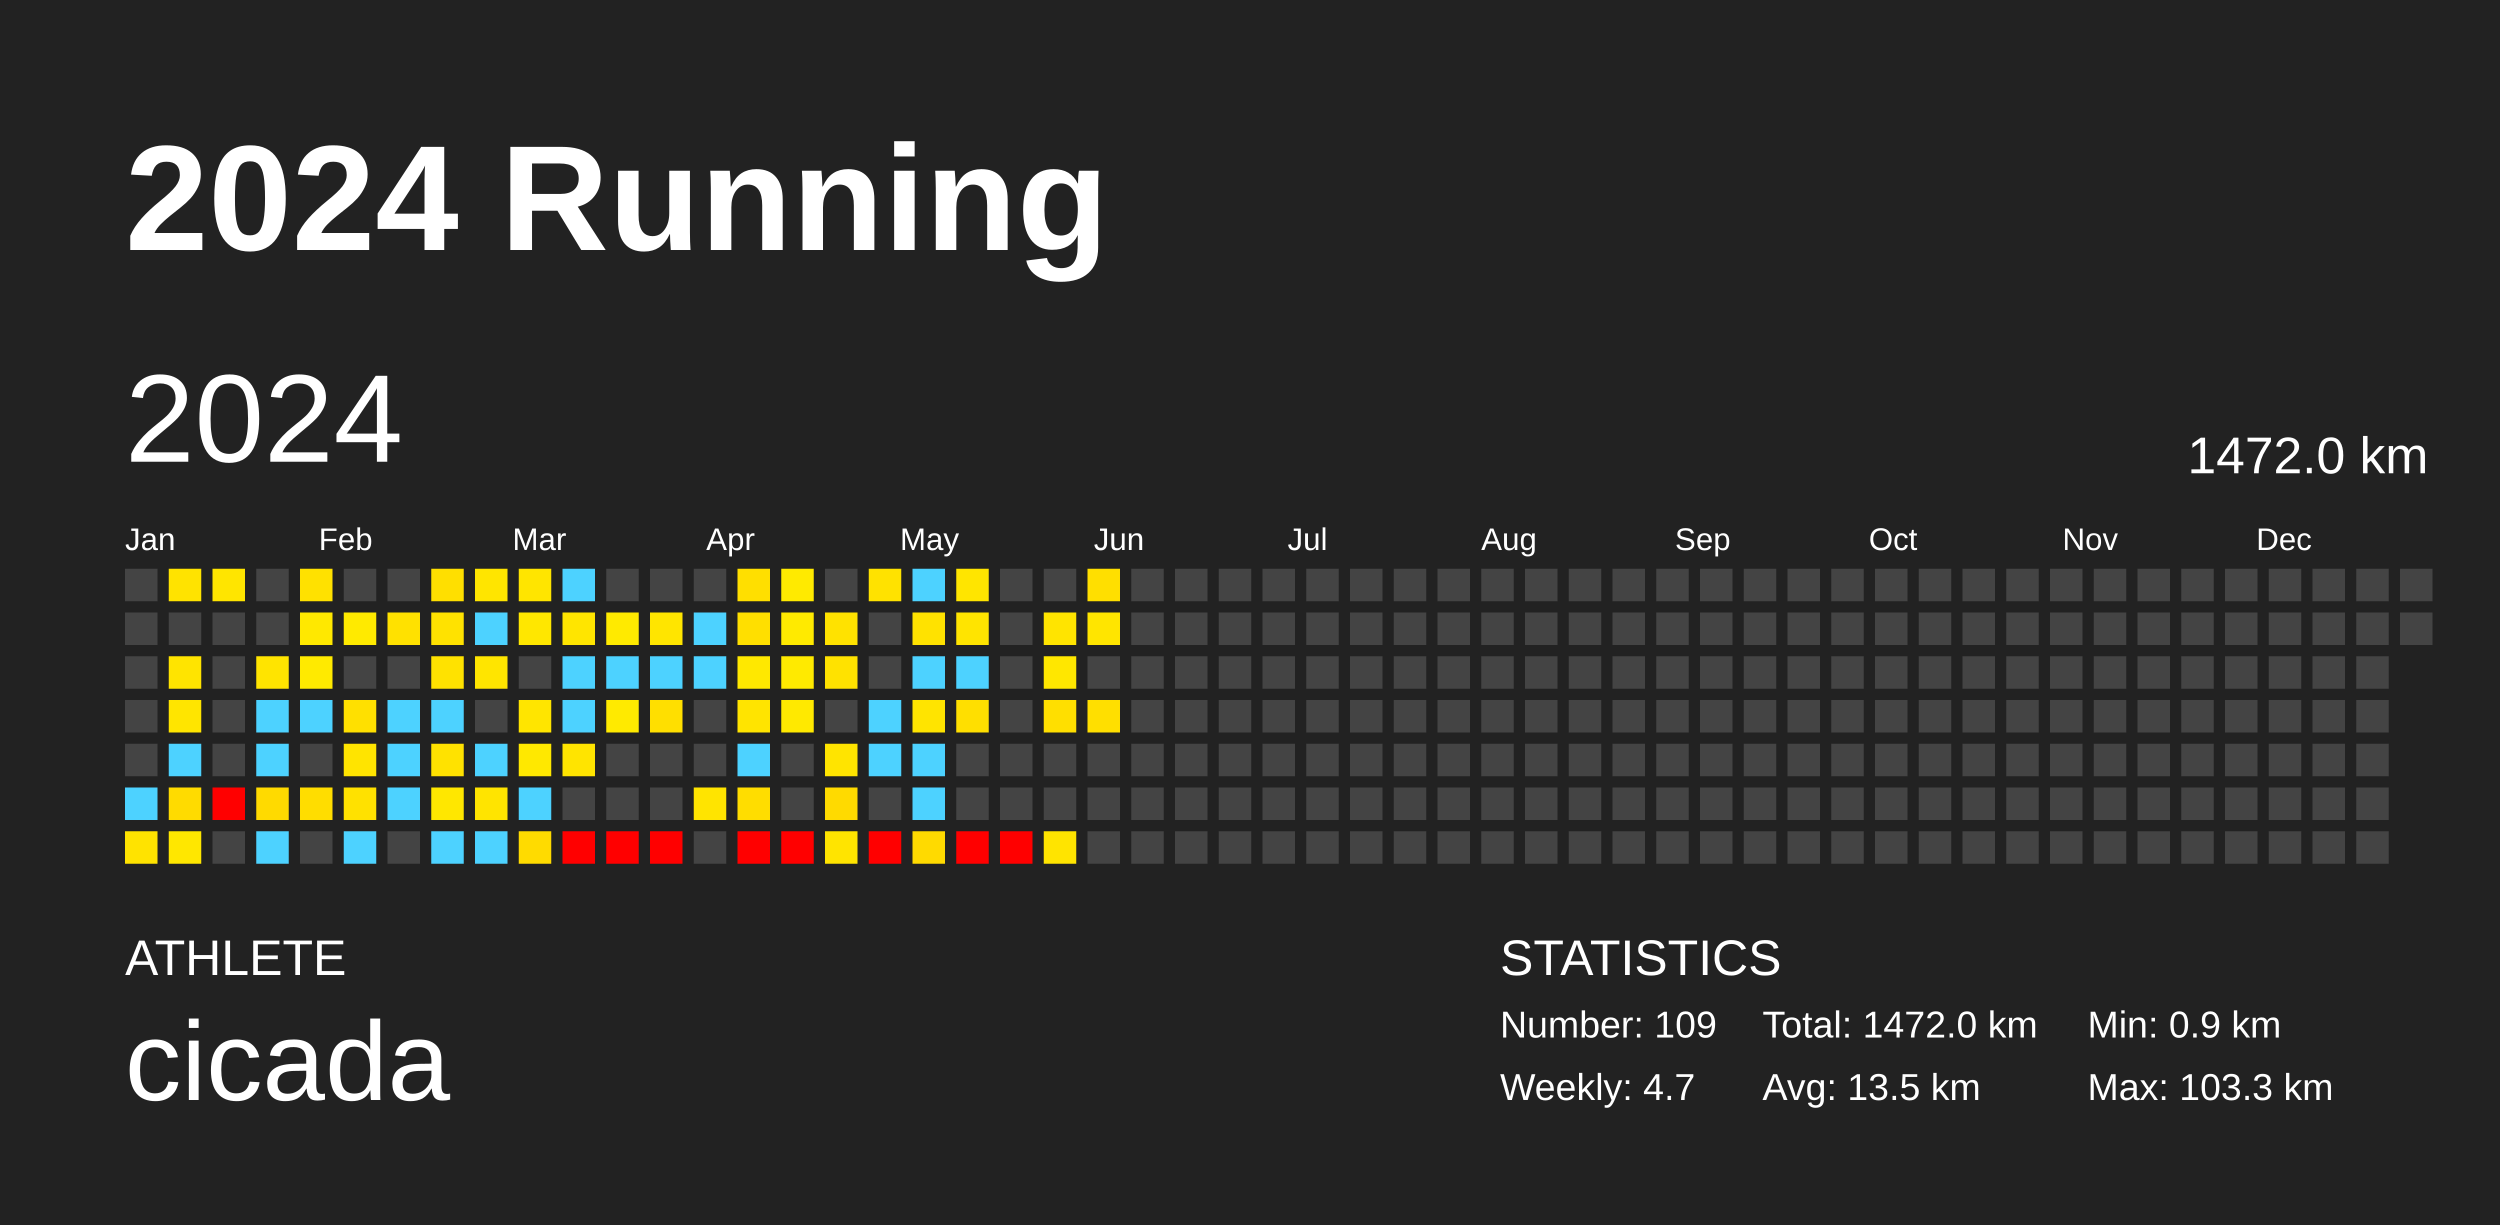
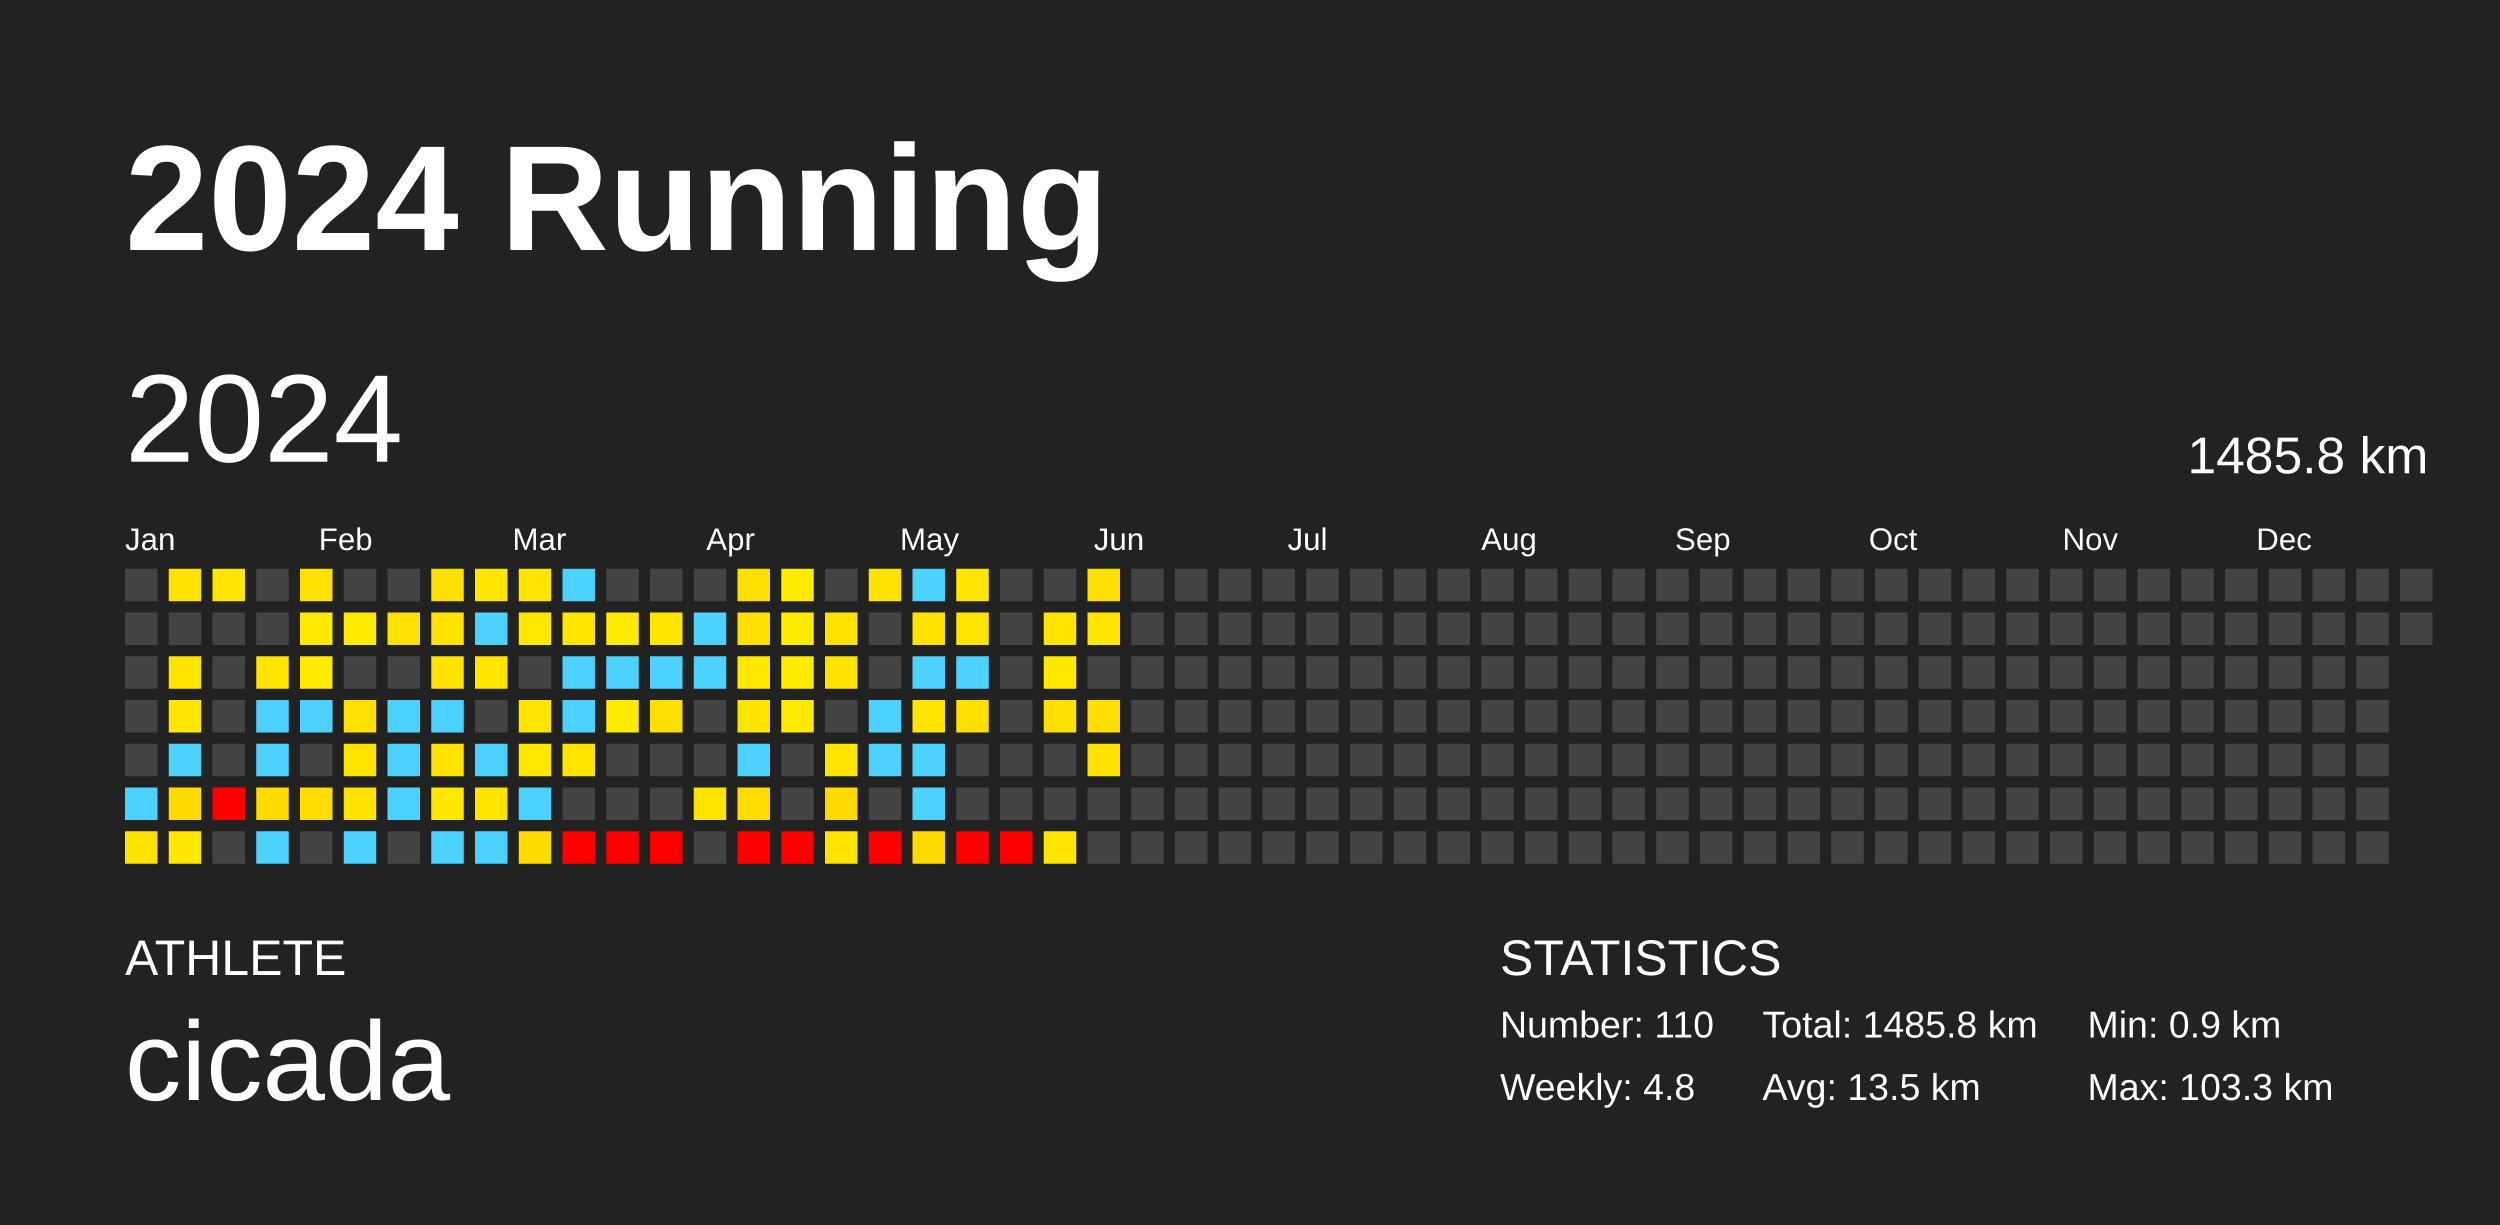
<svg xmlns="http://www.w3.org/2000/svg" baseProfile="full" height="98mm" version="1.1" viewBox="0,0,200,98" width="200mm">
  <defs />
  <rect fill="#222222" height="98" width="200" x="0" y="0" />
  <text fill="#FFFFFF" style="font-size:12px; font-family:Arial; font-weight:bold;" x="10" y="20">2024 Running</text>
  <text fill="#FFFFFF" style="font-size:4px; font-family:Arial" x="10" y="78">ATHLETE</text>
  <text fill="#FFFFFF" style="font-size:9px; font-family:Arial" x="10" y="88">cicada</text>
  <text fill="#FFFFFF" style="font-size:4px; font-family:Arial" x="120" y="78">STATISTICS</text>
-   <text fill="#FFFFFF" style="font-size:3px; font-family:Arial" x="120" y="83">Number: 109</text>
-   <text fill="#FFFFFF" style="font-size:3px; font-family:Arial" x="120" y="88">Weekly: 4.7</text>
-   <text fill="#FFFFFF" style="font-size:3px; font-family:Arial" x="141" y="83">Total: 1472.0 km</text>
+   <text fill="#FFFFFF" style="font-size:3px; font-family:Arial" x="120" y="83">Number: 110</text>
+   <text fill="#FFFFFF" style="font-size:3px; font-family:Arial" x="120" y="88">Weekly: 4.8</text>
+   <text fill="#FFFFFF" style="font-size:3px; font-family:Arial" x="141" y="83">Total: 1485.8 km</text>
  <text fill="#FFFFFF" style="font-size:3px; font-family:Arial" x="141" y="88">Avg: 13.5 km</text>
  <text fill="#FFFFFF" style="font-size:3px; font-family:Arial" x="167" y="83">Min: 0.9 km</text>
  <text fill="#FFFFFF" style="font-size:3px; font-family:Arial" x="167" y="88">Max: 103.3 km</text>
  <text dominant-baseline="hanging" fill="#FFFFFF" style="font-size:10.0px; font-family:Arial;" x="10" y="30">2024</text>
-   <text dominant-baseline="hanging" fill="#FFFFFF" style="font-size:4.125px; font-family:Arial;" x="175" y="35">1472.0 km</text>
+   <text dominant-baseline="hanging" fill="#FFFFFF" style="font-size:4.125px; font-family:Arial;" x="175" y="35">1485.8 km</text>
  <text fill="#FFFFFF" style="font-size:2.5px; font-family:Arial" x="10.0" y="44">Jan</text>
  <text fill="#FFFFFF" style="font-size:2.5px; font-family:Arial" x="25.5" y="44">Feb</text>
  <text fill="#FFFFFF" style="font-size:2.5px; font-family:Arial" x="41.0" y="44">Mar</text>
  <text fill="#FFFFFF" style="font-size:2.5px; font-family:Arial" x="56.5" y="44">Apr</text>
  <text fill="#FFFFFF" style="font-size:2.5px; font-family:Arial" x="72.0" y="44">May</text>
  <text fill="#FFFFFF" style="font-size:2.5px; font-family:Arial" x="87.5" y="44">Jun</text>
  <text fill="#FFFFFF" style="font-size:2.5px; font-family:Arial" x="103.0" y="44">Jul</text>
  <text fill="#FFFFFF" style="font-size:2.5px; font-family:Arial" x="118.5" y="44">Aug</text>
  <text fill="#FFFFFF" style="font-size:2.5px; font-family:Arial" x="134.0" y="44">Sep</text>
  <text fill="#FFFFFF" style="font-size:2.5px; font-family:Arial" x="149.5" y="44">Oct</text>
  <text fill="#FFFFFF" style="font-size:2.5px; font-family:Arial" x="165.0" y="44">Nov</text>
  <text fill="#FFFFFF" style="font-size:2.5px; font-family:Arial" x="180.5" y="44">Dec</text>
  <rect fill="#444444" height="2.6" width="2.6" x="10.0" y="45.5" />
  <rect fill="#444444" height="2.6" width="2.6" x="10.0" y="49.0" />
  <rect fill="#444444" height="2.6" width="2.6" x="10.0" y="52.5" />
  <rect fill="#444444" height="2.6" width="2.6" x="10.0" y="56.0" />
  <rect fill="#444444" height="2.6" width="2.6" x="10.0" y="59.5" />
  <rect fill="#4dd2ff" height="2.6" width="2.6" x="10.0" y="63.0" />
  <rect fill="#ffe300" height="2.6" width="2.6" x="10.0" y="66.5" />
  <rect fill="#ffe300" height="2.6" width="2.6" x="13.5" y="45.5" />
  <rect fill="#444444" height="2.6" width="2.6" x="13.5" y="49.0" />
  <rect fill="#ffe400" height="2.6" width="2.6" x="13.5" y="52.5" />
  <rect fill="#ffe500" height="2.6" width="2.6" x="13.5" y="56.0" />
  <rect fill="#4dd2ff" height="2.6" width="2.6" x="13.5" y="59.5" />
  <rect fill="#ffdb00" height="2.6" width="2.6" x="13.5" y="63.0" />
  <rect fill="#ffe700" height="2.6" width="2.6" x="13.5" y="66.5" />
  <rect fill="#ffe500" height="2.6" width="2.6" x="17.0" y="45.5" />
  <rect fill="#444444" height="2.6" width="2.6" x="17.0" y="49.0" />
  <rect fill="#444444" height="2.6" width="2.6" x="17.0" y="52.5" />
  <rect fill="#444444" height="2.6" width="2.6" x="17.0" y="56.0" />
  <rect fill="#444444" height="2.6" width="2.6" x="17.0" y="59.5" />
  <rect fill="red" height="2.6" width="2.6" x="17.0" y="63.0" />
  <rect fill="#444444" height="2.6" width="2.6" x="17.0" y="66.5" />
  <rect fill="#444444" height="2.6" width="2.6" x="20.5" y="45.5" />
  <rect fill="#444444" height="2.6" width="2.6" x="20.5" y="49.0" />
  <rect fill="#ffe400" height="2.6" width="2.6" x="20.5" y="52.5" />
  <rect fill="#4dd2ff" height="2.6" width="2.6" x="20.5" y="56.0" />
  <rect fill="#4dd2ff" height="2.6" width="2.6" x="20.5" y="59.5" />
  <rect fill="#ffda00" height="2.6" width="2.6" x="20.5" y="63.0" />
  <rect fill="#4dd2ff" height="2.6" width="2.6" x="20.5" y="66.5" />
  <rect fill="#ffe100" height="2.6" width="2.6" x="24.0" y="45.5" />
  <rect fill="#ffe800" height="2.6" width="2.6" x="24.0" y="49.0" />
  <rect fill="#ffea00" height="2.6" width="2.6" x="24.0" y="52.5" />
  <rect fill="#4dd2ff" height="2.6" width="2.6" x="24.0" y="56.0" />
  <rect fill="#444444" height="2.6" width="2.6" x="24.0" y="59.5" />
  <rect fill="#ffdd00" height="2.6" width="2.6" x="24.0" y="63.0" />
  <rect fill="#444444" height="2.6" width="2.6" x="24.0" y="66.5" />
  <rect fill="#444444" height="2.6" width="2.6" x="27.5" y="45.5" />
  <rect fill="#ffea00" height="2.6" width="2.6" x="27.5" y="49.0" />
  <rect fill="#444444" height="2.6" width="2.6" x="27.5" y="52.5" />
  <rect fill="#ffe000" height="2.6" width="2.6" x="27.5" y="56.0" />
  <rect fill="#ffe400" height="2.6" width="2.6" x="27.5" y="59.5" />
  <rect fill="#ffe100" height="2.6" width="2.6" x="27.5" y="63.0" />
  <rect fill="#4dd2ff" height="2.6" width="2.6" x="27.5" y="66.5" />
  <rect fill="#444444" height="2.6" width="2.6" x="31.0" y="45.5" />
  <rect fill="#ffe100" height="2.6" width="2.6" x="31.0" y="49.0" />
  <rect fill="#444444" height="2.6" width="2.6" x="31.0" y="52.5" />
  <rect fill="#4dd2ff" height="2.6" width="2.6" x="31.0" y="56.0" />
  <rect fill="#4dd2ff" height="2.6" width="2.6" x="31.0" y="59.5" />
  <rect fill="#4dd2ff" height="2.6" width="2.6" x="31.0" y="63.0" />
  <rect fill="#444444" height="2.6" width="2.6" x="31.0" y="66.5" />
  <rect fill="#ffdf00" height="2.6" width="2.6" x="34.5" y="45.5" />
  <rect fill="#ffe200" height="2.6" width="2.6" x="34.5" y="49.0" />
  <rect fill="#ffe200" height="2.6" width="2.6" x="34.5" y="52.5" />
  <rect fill="#4dd2ff" height="2.6" width="2.6" x="34.5" y="56.0" />
  <rect fill="#ffe200" height="2.6" width="2.6" x="34.5" y="59.5" />
  <rect fill="#ffe700" height="2.6" width="2.6" x="34.5" y="63.0" />
  <rect fill="#4dd2ff" height="2.6" width="2.6" x="34.5" y="66.5" />
  <rect fill="#ffe500" height="2.6" width="2.6" x="38.0" y="45.5" />
  <rect fill="#4dd2ff" height="2.6" width="2.6" x="38.0" y="49.0" />
  <rect fill="#ffe500" height="2.6" width="2.6" x="38.0" y="52.5" />
  <rect fill="#444444" height="2.6" width="2.6" x="38.0" y="56.0" />
  <rect fill="#4dd2ff" height="2.6" width="2.6" x="38.0" y="59.5" />
  <rect fill="#ffe400" height="2.6" width="2.6" x="38.0" y="63.0" />
  <rect fill="#4dd2ff" height="2.6" width="2.6" x="38.0" y="66.5" />
  <rect fill="#ffe500" height="2.6" width="2.6" x="41.5" y="45.5" />
  <rect fill="#ffe700" height="2.6" width="2.6" x="41.5" y="49.0" />
  <rect fill="#444444" height="2.6" width="2.6" x="41.5" y="52.5" />
  <rect fill="#ffe500" height="2.6" width="2.6" x="41.5" y="56.0" />
  <rect fill="#ffe800" height="2.6" width="2.6" x="41.5" y="59.5" />
  <rect fill="#4dd2ff" height="2.6" width="2.6" x="41.5" y="63.0" />
  <rect fill="#ffdb00" height="2.6" width="2.6" x="41.5" y="66.5" />
  <rect fill="#4dd2ff" height="2.6" width="2.6" x="45.0" y="45.5" />
  <rect fill="#ffe500" height="2.6" width="2.6" x="45.0" y="49.0" />
  <rect fill="#4dd2ff" height="2.6" width="2.6" x="45.0" y="52.5" />
  <rect fill="#4dd2ff" height="2.6" width="2.6" x="45.0" y="56.0" />
  <rect fill="#ffe400" height="2.6" width="2.6" x="45.0" y="59.5" />
  <rect fill="#444444" height="2.6" width="2.6" x="45.0" y="63.0" />
  <rect fill="red" height="2.6" width="2.6" x="45.0" y="66.5" />
  <rect fill="#444444" height="2.6" width="2.6" x="48.5" y="45.5" />
  <rect fill="#ffea00" height="2.6" width="2.6" x="48.5" y="49.0" />
  <rect fill="#4dd2ff" height="2.6" width="2.6" x="48.5" y="52.5" />
  <rect fill="#ffea00" height="2.6" width="2.6" x="48.5" y="56.0" />
  <rect fill="#444444" height="2.6" width="2.6" x="48.5" y="59.5" />
  <rect fill="#444444" height="2.6" width="2.6" x="48.5" y="63.0" />
  <rect fill="red" height="2.6" width="2.6" x="48.5" y="66.5" />
  <rect fill="#444444" height="2.6" width="2.6" x="52.0" y="45.5" />
  <rect fill="#ffe500" height="2.6" width="2.6" x="52.0" y="49.0" />
  <rect fill="#4dd2ff" height="2.6" width="2.6" x="52.0" y="52.5" />
  <rect fill="#ffdf00" height="2.6" width="2.6" x="52.0" y="56.0" />
  <rect fill="#444444" height="2.6" width="2.6" x="52.0" y="59.5" />
  <rect fill="#444444" height="2.6" width="2.6" x="52.0" y="63.0" />
  <rect fill="red" height="2.6" width="2.6" x="52.0" y="66.5" />
  <rect fill="#444444" height="2.6" width="2.6" x="55.5" y="45.5" />
  <rect fill="#4dd2ff" height="2.6" width="2.6" x="55.5" y="49.0" />
  <rect fill="#4dd2ff" height="2.6" width="2.6" x="55.5" y="52.5" />
  <rect fill="#444444" height="2.6" width="2.6" x="55.5" y="56.0" />
  <rect fill="#444444" height="2.6" width="2.6" x="55.5" y="59.5" />
  <rect fill="#ffe400" height="2.6" width="2.6" x="55.5" y="63.0" />
  <rect fill="#444444" height="2.6" width="2.6" x="55.5" y="66.5" />
  <rect fill="#ffdf00" height="2.6" width="2.6" x="59.0" y="45.5" />
  <rect fill="#ffdf00" height="2.6" width="2.6" x="59.0" y="49.0" />
  <rect fill="#ffe800" height="2.6" width="2.6" x="59.0" y="52.5" />
  <rect fill="#ffe400" height="2.6" width="2.6" x="59.0" y="56.0" />
  <rect fill="#4dd2ff" height="2.6" width="2.6" x="59.0" y="59.5" />
  <rect fill="#ffdd00" height="2.6" width="2.6" x="59.0" y="63.0" />
  <rect fill="red" height="2.6" width="2.6" x="59.0" y="66.5" />
  <rect fill="#ffea00" height="2.6" width="2.6" x="62.5" y="45.5" />
  <rect fill="#ffea00" height="2.6" width="2.6" x="62.5" y="49.0" />
  <rect fill="#ffea00" height="2.6" width="2.6" x="62.5" y="52.5" />
  <rect fill="#ffe900" height="2.6" width="2.6" x="62.5" y="56.0" />
  <rect fill="#444444" height="2.6" width="2.6" x="62.5" y="59.5" />
  <rect fill="#444444" height="2.6" width="2.6" x="62.5" y="63.0" />
  <rect fill="red" height="2.6" width="2.6" x="62.5" y="66.5" />
  <rect fill="#444444" height="2.6" width="2.6" x="66.0" y="45.5" />
  <rect fill="#ffe200" height="2.6" width="2.6" x="66.0" y="49.0" />
  <rect fill="#ffe200" height="2.6" width="2.6" x="66.0" y="52.5" />
  <rect fill="#444444" height="2.6" width="2.6" x="66.0" y="56.0" />
  <rect fill="#ffe400" height="2.6" width="2.6" x="66.0" y="59.5" />
  <rect fill="#ffda00" height="2.6" width="2.6" x="66.0" y="63.0" />
  <rect fill="#ffe400" height="2.6" width="2.6" x="66.0" y="66.5" />
  <rect fill="#ffe200" height="2.6" width="2.6" x="69.5" y="45.5" />
  <rect fill="#444444" height="2.6" width="2.6" x="69.5" y="49.0" />
  <rect fill="#444444" height="2.6" width="2.6" x="69.5" y="52.5" />
  <rect fill="#4dd2ff" height="2.6" width="2.6" x="69.5" y="56.0" />
  <rect fill="#4dd2ff" height="2.6" width="2.6" x="69.5" y="59.5" />
  <rect fill="#444444" height="2.6" width="2.6" x="69.5" y="63.0" />
  <rect fill="red" height="2.6" width="2.6" x="69.5" y="66.5" />
  <rect fill="#4dd2ff" height="2.6" width="2.6" x="73.0" y="45.5" />
  <rect fill="#ffe200" height="2.6" width="2.6" x="73.0" y="49.0" />
  <rect fill="#4dd2ff" height="2.6" width="2.6" x="73.0" y="52.5" />
  <rect fill="#ffe400" height="2.6" width="2.6" x="73.0" y="56.0" />
  <rect fill="#4dd2ff" height="2.6" width="2.6" x="73.0" y="59.5" />
  <rect fill="#4dd2ff" height="2.6" width="2.6" x="73.0" y="63.0" />
  <rect fill="#ffda00" height="2.6" width="2.6" x="73.0" y="66.5" />
  <rect fill="#ffe500" height="2.6" width="2.6" x="76.5" y="45.5" />
  <rect fill="#ffe400" height="2.6" width="2.6" x="76.5" y="49.0" />
  <rect fill="#4dd2ff" height="2.6" width="2.6" x="76.5" y="52.5" />
  <rect fill="#ffdf00" height="2.6" width="2.6" x="76.5" y="56.0" />
  <rect fill="#444444" height="2.6" width="2.6" x="76.5" y="59.5" />
  <rect fill="#444444" height="2.6" width="2.6" x="76.5" y="63.0" />
  <rect fill="red" height="2.6" width="2.6" x="76.5" y="66.5" />
  <rect fill="#444444" height="2.6" width="2.6" x="80.0" y="45.5" />
  <rect fill="#444444" height="2.6" width="2.6" x="80.0" y="49.0" />
  <rect fill="#444444" height="2.6" width="2.6" x="80.0" y="52.5" />
  <rect fill="#444444" height="2.6" width="2.6" x="80.0" y="56.0" />
  <rect fill="#444444" height="2.6" width="2.6" x="80.0" y="59.5" />
  <rect fill="#444444" height="2.6" width="2.6" x="80.0" y="63.0" />
  <rect fill="red" height="2.6" width="2.6" x="80.0" y="66.5" />
  <rect fill="#444444" height="2.6" width="2.6" x="83.5" y="45.5" />
  <rect fill="#ffe400" height="2.6" width="2.6" x="83.5" y="49.0" />
  <rect fill="#ffe700" height="2.6" width="2.6" x="83.5" y="52.5" />
  <rect fill="#ffdf00" height="2.6" width="2.6" x="83.5" y="56.0" />
  <rect fill="#444444" height="2.6" width="2.6" x="83.5" y="59.5" />
  <rect fill="#444444" height="2.6" width="2.6" x="83.5" y="63.0" />
  <rect fill="#ffe400" height="2.6" width="2.6" x="83.5" y="66.5" />
  <rect fill="#ffdf00" height="2.6" width="2.6" x="87.0" y="45.5" />
  <rect fill="#ffe500" height="2.6" width="2.6" x="87.0" y="49.0" />
  <rect fill="#444444" height="2.6" width="2.6" x="87.0" y="52.5" />
  <rect fill="#ffdf00" height="2.6" width="2.6" x="87.0" y="56.0" />
-   <rect fill="#444444" height="2.6" width="2.6" x="87.0" y="59.5" />
+   <rect fill="#ffe200" height="2.6" width="2.6" x="87.0" y="59.5" />
  <rect fill="#444444" height="2.6" width="2.6" x="87.0" y="63.0" />
  <rect fill="#444444" height="2.6" width="2.6" x="87.0" y="66.5" />
  <rect fill="#444444" height="2.6" width="2.6" x="90.5" y="45.5" />
  <rect fill="#444444" height="2.6" width="2.6" x="90.5" y="49.0" />
  <rect fill="#444444" height="2.6" width="2.6" x="90.5" y="52.5" />
  <rect fill="#444444" height="2.6" width="2.6" x="90.5" y="56.0" />
  <rect fill="#444444" height="2.6" width="2.6" x="90.5" y="59.5" />
  <rect fill="#444444" height="2.6" width="2.6" x="90.5" y="63.0" />
  <rect fill="#444444" height="2.6" width="2.6" x="90.5" y="66.5" />
  <rect fill="#444444" height="2.6" width="2.6" x="94.0" y="45.5" />
  <rect fill="#444444" height="2.6" width="2.6" x="94.0" y="49.0" />
  <rect fill="#444444" height="2.6" width="2.6" x="94.0" y="52.5" />
  <rect fill="#444444" height="2.6" width="2.6" x="94.0" y="56.0" />
  <rect fill="#444444" height="2.6" width="2.6" x="94.0" y="59.5" />
  <rect fill="#444444" height="2.6" width="2.6" x="94.0" y="63.0" />
  <rect fill="#444444" height="2.6" width="2.6" x="94.0" y="66.5" />
  <rect fill="#444444" height="2.6" width="2.6" x="97.5" y="45.5" />
  <rect fill="#444444" height="2.6" width="2.6" x="97.5" y="49.0" />
  <rect fill="#444444" height="2.6" width="2.6" x="97.5" y="52.5" />
  <rect fill="#444444" height="2.6" width="2.6" x="97.5" y="56.0" />
  <rect fill="#444444" height="2.6" width="2.6" x="97.5" y="59.5" />
  <rect fill="#444444" height="2.6" width="2.6" x="97.5" y="63.0" />
  <rect fill="#444444" height="2.6" width="2.6" x="97.5" y="66.5" />
  <rect fill="#444444" height="2.6" width="2.6" x="101.0" y="45.5" />
  <rect fill="#444444" height="2.6" width="2.6" x="101.0" y="49.0" />
  <rect fill="#444444" height="2.6" width="2.6" x="101.0" y="52.5" />
  <rect fill="#444444" height="2.6" width="2.6" x="101.0" y="56.0" />
  <rect fill="#444444" height="2.6" width="2.6" x="101.0" y="59.5" />
  <rect fill="#444444" height="2.6" width="2.6" x="101.0" y="63.0" />
  <rect fill="#444444" height="2.6" width="2.6" x="101.0" y="66.5" />
  <rect fill="#444444" height="2.6" width="2.6" x="104.5" y="45.5" />
  <rect fill="#444444" height="2.6" width="2.6" x="104.5" y="49.0" />
  <rect fill="#444444" height="2.6" width="2.6" x="104.5" y="52.5" />
  <rect fill="#444444" height="2.6" width="2.6" x="104.5" y="56.0" />
  <rect fill="#444444" height="2.6" width="2.6" x="104.5" y="59.5" />
  <rect fill="#444444" height="2.6" width="2.6" x="104.5" y="63.0" />
  <rect fill="#444444" height="2.6" width="2.6" x="104.5" y="66.5" />
  <rect fill="#444444" height="2.6" width="2.6" x="108.0" y="45.5" />
  <rect fill="#444444" height="2.6" width="2.6" x="108.0" y="49.0" />
  <rect fill="#444444" height="2.6" width="2.6" x="108.0" y="52.5" />
  <rect fill="#444444" height="2.6" width="2.6" x="108.0" y="56.0" />
  <rect fill="#444444" height="2.6" width="2.6" x="108.0" y="59.5" />
  <rect fill="#444444" height="2.6" width="2.6" x="108.0" y="63.0" />
  <rect fill="#444444" height="2.6" width="2.6" x="108.0" y="66.5" />
  <rect fill="#444444" height="2.6" width="2.6" x="111.5" y="45.5" />
  <rect fill="#444444" height="2.6" width="2.6" x="111.5" y="49.0" />
  <rect fill="#444444" height="2.6" width="2.6" x="111.5" y="52.5" />
  <rect fill="#444444" height="2.6" width="2.6" x="111.5" y="56.0" />
  <rect fill="#444444" height="2.6" width="2.6" x="111.5" y="59.5" />
  <rect fill="#444444" height="2.6" width="2.6" x="111.5" y="63.0" />
  <rect fill="#444444" height="2.6" width="2.6" x="111.5" y="66.5" />
  <rect fill="#444444" height="2.6" width="2.6" x="115.0" y="45.5" />
  <rect fill="#444444" height="2.6" width="2.6" x="115.0" y="49.0" />
  <rect fill="#444444" height="2.6" width="2.6" x="115.0" y="52.5" />
  <rect fill="#444444" height="2.6" width="2.6" x="115.0" y="56.0" />
  <rect fill="#444444" height="2.6" width="2.6" x="115.0" y="59.5" />
  <rect fill="#444444" height="2.6" width="2.6" x="115.0" y="63.0" />
  <rect fill="#444444" height="2.6" width="2.6" x="115.0" y="66.5" />
  <rect fill="#444444" height="2.6" width="2.6" x="118.5" y="45.5" />
  <rect fill="#444444" height="2.6" width="2.6" x="118.5" y="49.0" />
  <rect fill="#444444" height="2.6" width="2.6" x="118.5" y="52.5" />
  <rect fill="#444444" height="2.6" width="2.6" x="118.5" y="56.0" />
  <rect fill="#444444" height="2.6" width="2.6" x="118.5" y="59.5" />
  <rect fill="#444444" height="2.6" width="2.6" x="118.5" y="63.0" />
  <rect fill="#444444" height="2.6" width="2.6" x="118.5" y="66.5" />
  <rect fill="#444444" height="2.6" width="2.6" x="122.0" y="45.5" />
  <rect fill="#444444" height="2.6" width="2.6" x="122.0" y="49.0" />
  <rect fill="#444444" height="2.6" width="2.6" x="122.0" y="52.5" />
  <rect fill="#444444" height="2.6" width="2.6" x="122.0" y="56.0" />
  <rect fill="#444444" height="2.6" width="2.6" x="122.0" y="59.5" />
  <rect fill="#444444" height="2.6" width="2.6" x="122.0" y="63.0" />
  <rect fill="#444444" height="2.6" width="2.6" x="122.0" y="66.5" />
  <rect fill="#444444" height="2.6" width="2.6" x="125.5" y="45.5" />
  <rect fill="#444444" height="2.6" width="2.6" x="125.5" y="49.0" />
  <rect fill="#444444" height="2.6" width="2.6" x="125.5" y="52.5" />
  <rect fill="#444444" height="2.6" width="2.6" x="125.5" y="56.0" />
  <rect fill="#444444" height="2.6" width="2.6" x="125.5" y="59.5" />
  <rect fill="#444444" height="2.6" width="2.6" x="125.5" y="63.0" />
  <rect fill="#444444" height="2.6" width="2.6" x="125.5" y="66.5" />
  <rect fill="#444444" height="2.6" width="2.6" x="129.0" y="45.5" />
  <rect fill="#444444" height="2.6" width="2.6" x="129.0" y="49.0" />
  <rect fill="#444444" height="2.6" width="2.6" x="129.0" y="52.5" />
  <rect fill="#444444" height="2.6" width="2.6" x="129.0" y="56.0" />
  <rect fill="#444444" height="2.6" width="2.6" x="129.0" y="59.5" />
  <rect fill="#444444" height="2.6" width="2.6" x="129.0" y="63.0" />
  <rect fill="#444444" height="2.6" width="2.6" x="129.0" y="66.5" />
  <rect fill="#444444" height="2.6" width="2.6" x="132.5" y="45.5" />
  <rect fill="#444444" height="2.6" width="2.6" x="132.5" y="49.0" />
  <rect fill="#444444" height="2.6" width="2.6" x="132.5" y="52.5" />
  <rect fill="#444444" height="2.6" width="2.6" x="132.5" y="56.0" />
  <rect fill="#444444" height="2.6" width="2.6" x="132.5" y="59.5" />
  <rect fill="#444444" height="2.6" width="2.6" x="132.5" y="63.0" />
  <rect fill="#444444" height="2.6" width="2.6" x="132.5" y="66.5" />
  <rect fill="#444444" height="2.6" width="2.6" x="136.0" y="45.5" />
  <rect fill="#444444" height="2.6" width="2.6" x="136.0" y="49.0" />
  <rect fill="#444444" height="2.6" width="2.6" x="136.0" y="52.5" />
  <rect fill="#444444" height="2.6" width="2.6" x="136.0" y="56.0" />
  <rect fill="#444444" height="2.6" width="2.6" x="136.0" y="59.5" />
  <rect fill="#444444" height="2.6" width="2.6" x="136.0" y="63.0" />
  <rect fill="#444444" height="2.6" width="2.6" x="136.0" y="66.5" />
  <rect fill="#444444" height="2.6" width="2.6" x="139.5" y="45.5" />
  <rect fill="#444444" height="2.6" width="2.6" x="139.5" y="49.0" />
  <rect fill="#444444" height="2.6" width="2.6" x="139.5" y="52.5" />
  <rect fill="#444444" height="2.6" width="2.6" x="139.5" y="56.0" />
  <rect fill="#444444" height="2.6" width="2.6" x="139.5" y="59.5" />
  <rect fill="#444444" height="2.6" width="2.6" x="139.5" y="63.0" />
  <rect fill="#444444" height="2.6" width="2.6" x="139.5" y="66.5" />
  <rect fill="#444444" height="2.6" width="2.6" x="143.0" y="45.5" />
  <rect fill="#444444" height="2.6" width="2.6" x="143.0" y="49.0" />
  <rect fill="#444444" height="2.6" width="2.6" x="143.0" y="52.5" />
  <rect fill="#444444" height="2.6" width="2.6" x="143.0" y="56.0" />
  <rect fill="#444444" height="2.6" width="2.6" x="143.0" y="59.5" />
  <rect fill="#444444" height="2.6" width="2.6" x="143.0" y="63.0" />
  <rect fill="#444444" height="2.6" width="2.6" x="143.0" y="66.5" />
  <rect fill="#444444" height="2.6" width="2.6" x="146.5" y="45.5" />
  <rect fill="#444444" height="2.6" width="2.6" x="146.5" y="49.0" />
  <rect fill="#444444" height="2.6" width="2.6" x="146.5" y="52.5" />
  <rect fill="#444444" height="2.6" width="2.6" x="146.5" y="56.0" />
  <rect fill="#444444" height="2.6" width="2.6" x="146.5" y="59.5" />
  <rect fill="#444444" height="2.6" width="2.6" x="146.5" y="63.0" />
  <rect fill="#444444" height="2.6" width="2.6" x="146.5" y="66.5" />
  <rect fill="#444444" height="2.6" width="2.6" x="150.0" y="45.5" />
  <rect fill="#444444" height="2.6" width="2.6" x="150.0" y="49.0" />
  <rect fill="#444444" height="2.6" width="2.6" x="150.0" y="52.5" />
  <rect fill="#444444" height="2.6" width="2.6" x="150.0" y="56.0" />
  <rect fill="#444444" height="2.6" width="2.6" x="150.0" y="59.5" />
  <rect fill="#444444" height="2.6" width="2.6" x="150.0" y="63.0" />
  <rect fill="#444444" height="2.6" width="2.6" x="150.0" y="66.5" />
  <rect fill="#444444" height="2.6" width="2.6" x="153.5" y="45.5" />
  <rect fill="#444444" height="2.6" width="2.6" x="153.5" y="49.0" />
  <rect fill="#444444" height="2.6" width="2.6" x="153.5" y="52.5" />
  <rect fill="#444444" height="2.6" width="2.6" x="153.5" y="56.0" />
  <rect fill="#444444" height="2.6" width="2.6" x="153.5" y="59.5" />
  <rect fill="#444444" height="2.6" width="2.6" x="153.5" y="63.0" />
  <rect fill="#444444" height="2.6" width="2.6" x="153.5" y="66.5" />
  <rect fill="#444444" height="2.6" width="2.6" x="157.0" y="45.5" />
  <rect fill="#444444" height="2.6" width="2.6" x="157.0" y="49.0" />
  <rect fill="#444444" height="2.6" width="2.6" x="157.0" y="52.5" />
  <rect fill="#444444" height="2.6" width="2.6" x="157.0" y="56.0" />
  <rect fill="#444444" height="2.6" width="2.6" x="157.0" y="59.5" />
  <rect fill="#444444" height="2.6" width="2.6" x="157.0" y="63.0" />
  <rect fill="#444444" height="2.6" width="2.6" x="157.0" y="66.5" />
  <rect fill="#444444" height="2.6" width="2.6" x="160.5" y="45.5" />
  <rect fill="#444444" height="2.6" width="2.6" x="160.5" y="49.0" />
  <rect fill="#444444" height="2.6" width="2.6" x="160.5" y="52.5" />
  <rect fill="#444444" height="2.6" width="2.6" x="160.5" y="56.0" />
  <rect fill="#444444" height="2.6" width="2.6" x="160.5" y="59.5" />
  <rect fill="#444444" height="2.6" width="2.6" x="160.5" y="63.0" />
  <rect fill="#444444" height="2.6" width="2.6" x="160.5" y="66.5" />
  <rect fill="#444444" height="2.6" width="2.6" x="164.0" y="45.5" />
  <rect fill="#444444" height="2.6" width="2.6" x="164.0" y="49.0" />
  <rect fill="#444444" height="2.6" width="2.6" x="164.0" y="52.5" />
  <rect fill="#444444" height="2.6" width="2.6" x="164.0" y="56.0" />
  <rect fill="#444444" height="2.6" width="2.6" x="164.0" y="59.5" />
  <rect fill="#444444" height="2.6" width="2.6" x="164.0" y="63.0" />
  <rect fill="#444444" height="2.6" width="2.6" x="164.0" y="66.5" />
  <rect fill="#444444" height="2.6" width="2.6" x="167.5" y="45.5" />
  <rect fill="#444444" height="2.6" width="2.6" x="167.5" y="49.0" />
  <rect fill="#444444" height="2.6" width="2.6" x="167.5" y="52.5" />
  <rect fill="#444444" height="2.6" width="2.6" x="167.5" y="56.0" />
  <rect fill="#444444" height="2.6" width="2.6" x="167.5" y="59.5" />
  <rect fill="#444444" height="2.6" width="2.6" x="167.5" y="63.0" />
  <rect fill="#444444" height="2.6" width="2.6" x="167.5" y="66.5" />
  <rect fill="#444444" height="2.6" width="2.6" x="171.0" y="45.5" />
  <rect fill="#444444" height="2.6" width="2.6" x="171.0" y="49.0" />
  <rect fill="#444444" height="2.6" width="2.6" x="171.0" y="52.5" />
  <rect fill="#444444" height="2.6" width="2.6" x="171.0" y="56.0" />
  <rect fill="#444444" height="2.6" width="2.6" x="171.0" y="59.5" />
  <rect fill="#444444" height="2.6" width="2.6" x="171.0" y="63.0" />
  <rect fill="#444444" height="2.6" width="2.6" x="171.0" y="66.5" />
  <rect fill="#444444" height="2.6" width="2.6" x="174.5" y="45.5" />
  <rect fill="#444444" height="2.6" width="2.6" x="174.5" y="49.0" />
  <rect fill="#444444" height="2.6" width="2.6" x="174.5" y="52.5" />
  <rect fill="#444444" height="2.6" width="2.6" x="174.5" y="56.0" />
  <rect fill="#444444" height="2.6" width="2.6" x="174.5" y="59.5" />
  <rect fill="#444444" height="2.6" width="2.6" x="174.5" y="63.0" />
  <rect fill="#444444" height="2.6" width="2.6" x="174.5" y="66.5" />
  <rect fill="#444444" height="2.6" width="2.6" x="178.0" y="45.5" />
  <rect fill="#444444" height="2.6" width="2.6" x="178.0" y="49.0" />
  <rect fill="#444444" height="2.6" width="2.6" x="178.0" y="52.5" />
  <rect fill="#444444" height="2.6" width="2.6" x="178.0" y="56.0" />
  <rect fill="#444444" height="2.6" width="2.6" x="178.0" y="59.5" />
  <rect fill="#444444" height="2.6" width="2.6" x="178.0" y="63.0" />
  <rect fill="#444444" height="2.6" width="2.6" x="178.0" y="66.5" />
  <rect fill="#444444" height="2.6" width="2.6" x="181.5" y="45.5" />
  <rect fill="#444444" height="2.6" width="2.6" x="181.5" y="49.0" />
  <rect fill="#444444" height="2.6" width="2.6" x="181.5" y="52.5" />
  <rect fill="#444444" height="2.6" width="2.6" x="181.5" y="56.0" />
  <rect fill="#444444" height="2.6" width="2.6" x="181.5" y="59.5" />
  <rect fill="#444444" height="2.6" width="2.6" x="181.5" y="63.0" />
  <rect fill="#444444" height="2.6" width="2.6" x="181.5" y="66.5" />
  <rect fill="#444444" height="2.6" width="2.6" x="185.0" y="45.5" />
  <rect fill="#444444" height="2.6" width="2.6" x="185.0" y="49.0" />
  <rect fill="#444444" height="2.6" width="2.6" x="185.0" y="52.5" />
  <rect fill="#444444" height="2.6" width="2.6" x="185.0" y="56.0" />
  <rect fill="#444444" height="2.6" width="2.6" x="185.0" y="59.5" />
  <rect fill="#444444" height="2.6" width="2.6" x="185.0" y="63.0" />
  <rect fill="#444444" height="2.6" width="2.6" x="185.0" y="66.5" />
  <rect fill="#444444" height="2.6" width="2.6" x="188.5" y="45.5" />
  <rect fill="#444444" height="2.6" width="2.6" x="188.5" y="49.0" />
  <rect fill="#444444" height="2.6" width="2.6" x="188.5" y="52.5" />
  <rect fill="#444444" height="2.6" width="2.6" x="188.5" y="56.0" />
  <rect fill="#444444" height="2.6" width="2.6" x="188.5" y="59.5" />
  <rect fill="#444444" height="2.6" width="2.6" x="188.5" y="63.0" />
  <rect fill="#444444" height="2.6" width="2.6" x="188.5" y="66.5" />
  <rect fill="#444444" height="2.6" width="2.6" x="192.0" y="45.5" />
  <rect fill="#444444" height="2.6" width="2.6" x="192.0" y="49.0" />
</svg>
